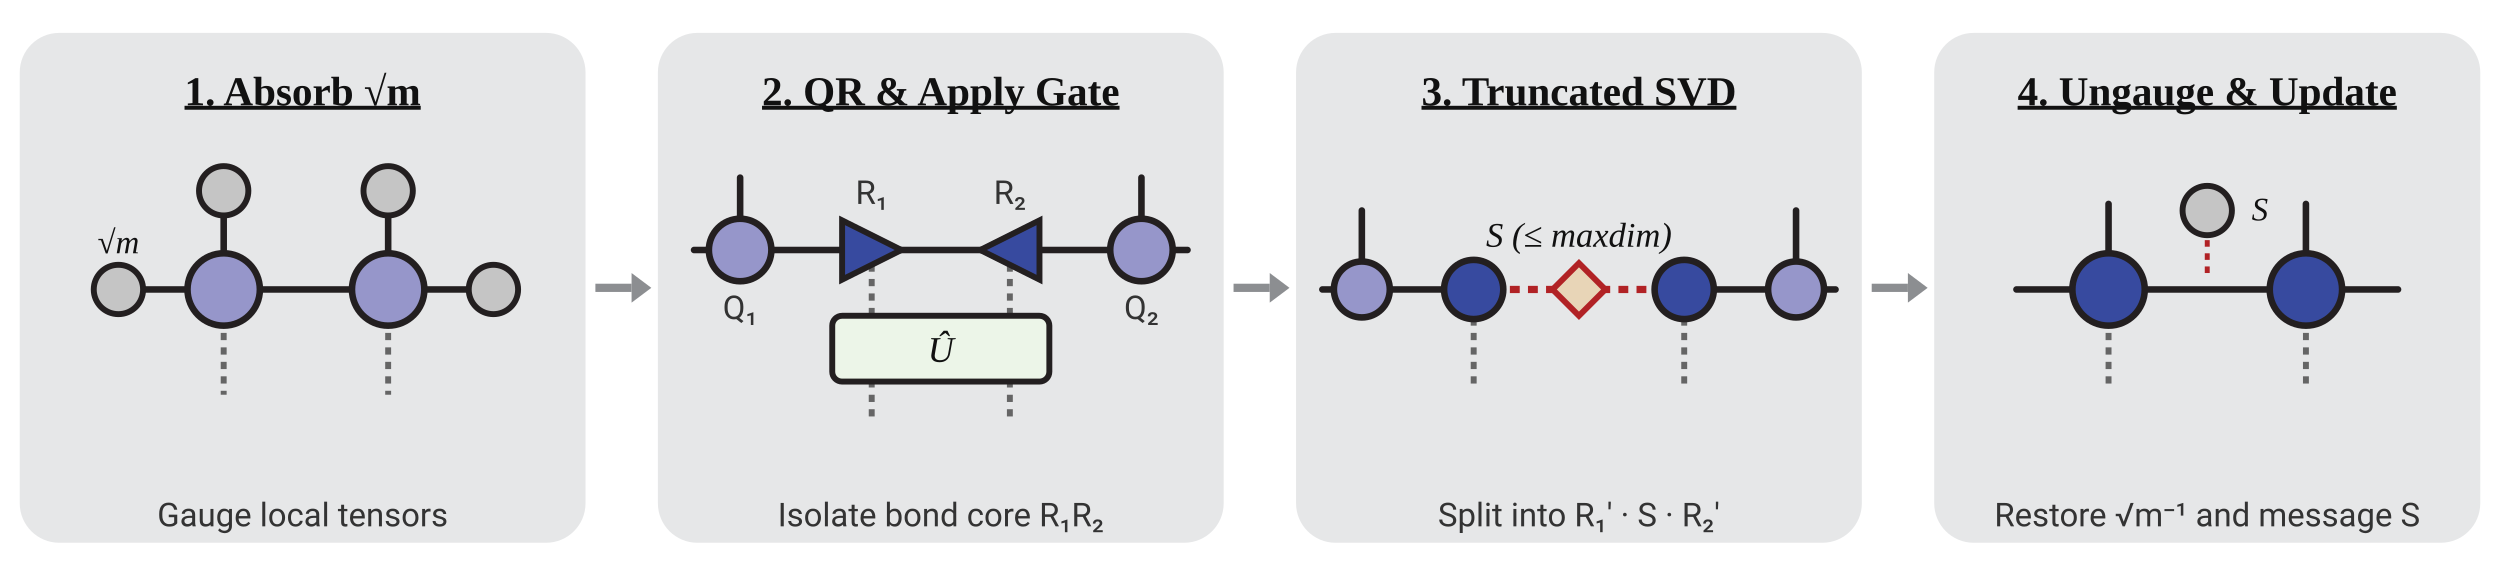
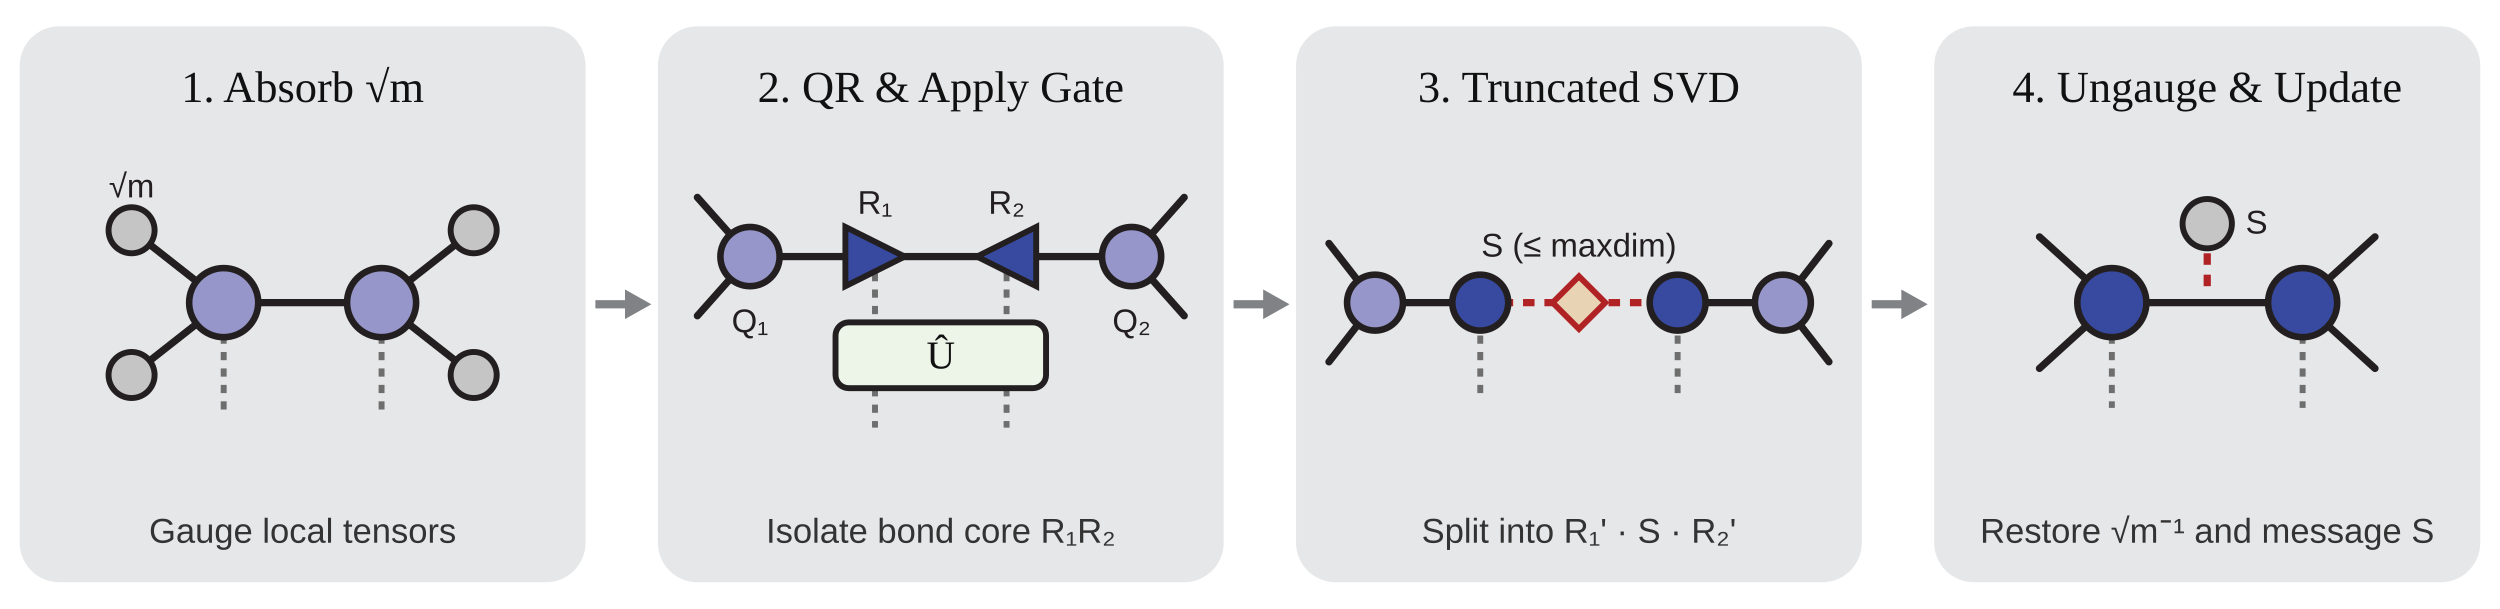
- <svg xmlns="http://www.w3.org/2000/svg" viewBox="0 0 760 175" width="100%" height="100%">
+ <svg xmlns="http://www.w3.org/2000/svg" viewBox="0 0 760 185" width="100%">
  <defs>
    <style>
-     .card { fill: #E6E7E8; }
-     .title { font-family: Georgia, 'Times New Roman', Times, serif; font-size: 14px; font-weight: bold; fill: #111111; text-decoration: underline; text-anchor: middle; }
-     .subtitle { font-family: -apple-system, BlinkMacSystemFont, 'Segoe UI', Roboto, Helvetica, Arial, sans-serif; font-size: 11px; fill: #333333; text-anchor: middle; }
-     .code-label { font-family: 'SFMono-Regular', Consolas, 'Liberation Mono', Menlo, monospace; font-size: 10.5px; fill: #222222; text-anchor: middle; }
-     .math-label { font-family: Georgia, 'Times New Roman', Times, serif; font-size: 12px; font-style: italic; fill: #111111; text-anchor: middle; }
-     .small-label { font-family: -apple-system, BlinkMacSystemFont, 'Segoe UI', Roboto, Helvetica, Arial, sans-serif; font-size: 10px; fill: #333333; text-anchor: middle; }
-     .bond { stroke: #231F20; stroke-width: 2; stroke-linecap: round; fill: none; }
-     .faint-bond { stroke: #B8BABC; stroke-width: 1.5; stroke-dasharray: 3,3; fill: none; }
-     .phys-leg { stroke: #656565; stroke-width: 1.8; stroke-dasharray: 2.2,2.2; fill: none; }
-     .cut-bond { stroke: #B12225; stroke-width: 2.2; stroke-dasharray: 3,2.5; fill: none; }
-     .site-node { fill: #9696CA; stroke: #231F20; stroke-width: 2; }
-     .active-node { fill: #374A9F; stroke: #231F20; stroke-width: 2; }
-     .msg-node { fill: #C5C5C5; stroke: #231F20; stroke-width: 1.8; }
-     .corner-node { fill: #E8D5B7; stroke: #231F20; stroke-width: 1.8; }
-     .gate-box { fill: #ECF5E8; stroke: #231F20; stroke-width: 1.8; }
-   </style>
+       .card { fill: #E6E7E8; rx: 12px; ry: 12px; }
+       .title { font-family: Georgia, 'Times New Roman', serif; font-size: 15px; fill: #111111; text-anchor: middle; }
+       .subtitle { font-family: -apple-system, BlinkMacSystemFont, 'Helvetica Neue', Arial, sans-serif; font-size: 11.5px; fill: #333333; text-anchor: middle; }
+       .code { font-family: 'SFMono-Regular', Consolas, 'Liberation Mono', Menlo, monospace; font-size: 11px; fill: #231F20; text-anchor: middle; }
+       .label { font-family: Georgia, 'Times New Roman', serif; font-size: 12px; fill: #111111; text-anchor: middle; }
+       .small-label { font-family: -apple-system, BlinkMacSystemFont, 'Helvetica Neue', Arial, sans-serif; font-size: 10px; fill: #231F20; text-anchor: middle; }
+       .bond { stroke: #231F20; stroke-width: 2.2; stroke-linecap: round; fill: none; }
+       .bond-back { stroke: #4A4A4A; stroke-width: 1.9; stroke-linecap: round; fill: none; }
+       .bond-light { stroke: #999999; stroke-width: 1.5; stroke-dasharray: 3,3; fill: none; }
+       .phys { stroke: #6E6E6E; stroke-width: 1.8; stroke-dasharray: 2.5,2.5; fill: none; }
+       .phys-open { stroke: #B12225; stroke-width: 2.0; stroke-dasharray: 2.5,2.5; fill: none; }
+       .cut { stroke: #B12225; stroke-width: 2.2; stroke-dasharray: 3.5,3; fill: none; }
+       .loop-bond { stroke: #B12225; stroke-width: 3.0; stroke-linecap: round; fill: none; }
+       .node-state { fill: #9696CA; stroke: #231F20; stroke-width: 2; }
+       .node-active { fill: #374A9F; stroke: #231F20; stroke-width: 2; }
+       .node-msg { fill: #C5C5C5; stroke: #231F20; stroke-width: 1.8; }
+       .node-corner { fill: #E8D4B4; stroke: #231F20; stroke-width: 1.8; }
+       .gate-box { fill: #ECF5E8; stroke: #231F20; stroke-width: 1.8; rx: 4px; ry: 4px; }
+     </style>
  </defs>
-   <rect class="card" x="6" y="10" width="172" height="155" rx="12" ry="12" />
-   <text class="title" style="font-size: 12.5px;" x="92.0" y="32">1. Absorb √m</text>
-   <text class="small-label" x="92.0" y="160">Gauge local tensors</text>
-   <line x1="181" y1="87.5" x2="192" y2="87.5" stroke="#8C8E91" stroke-width="2.5" />
-   <polygon points="192,83.0 198,87.5 192,92.0" fill="#8C8E91" />
-   <rect class="card" x="200" y="10" width="172" height="155" rx="12" ry="12" />
-   <text class="title" style="font-size: 12.5px;" x="286.0" y="32">2. QR &amp; Apply Gate</text>
-   <text class="small-label" x="286.0" y="160">Isolate bond core R₁R₂</text>
-   <line x1="375" y1="87.5" x2="386" y2="87.5" stroke="#8C8E91" stroke-width="2.5" />
-   <polygon points="386,83.0 392,87.5 386,92.0" fill="#8C8E91" />
-   <rect class="card" x="394" y="10" width="172" height="155" rx="12" ry="12" />
-   <text class="title" style="font-size: 12.5px;" x="480.0" y="32">3. Truncated SVD</text>
-   <text class="small-label" x="480.0" y="160">Split into R₁' · S · R₂'</text>
-   <line x1="569" y1="87.5" x2="580" y2="87.5" stroke="#8C8E91" stroke-width="2.5" />
-   <polygon points="580,83.0 586,87.5 580,92.0" fill="#8C8E91" />
-   <rect class="card" x="588" y="10" width="166" height="155" rx="12" ry="12" />
-   <text class="title" style="font-size: 12.5px;" x="671.0" y="32">4. Ungauge &amp; Update</text>
-   <text class="small-label" x="671.0" y="160">Restore √m⁻¹ and message S</text>
-   <line class="bond" x1="36" y1="88" x2="150" y2="88" />
-   <line class="bond" x1="68" y1="58" x2="68" y2="88" />
-   <line class="bond" x1="118" y1="58" x2="118" y2="88" />
-   <line class="phys-leg" x1="68" y1="88" x2="68" y2="120" />
-   <line class="phys-leg" x1="118" y1="88" x2="118" y2="120" />
-   <circle class="msg-node" cx="36" cy="88" r="7.5" />
-   <circle class="msg-node" cx="68" cy="58" r="7.5" />
-   <circle class="msg-node" cx="150" cy="88" r="7.5" />
-   <circle class="msg-node" cx="118" cy="58" r="7.5" />
-   <circle class="site-node" cx="68" cy="88" r="11" />
-   <circle class="site-node" cx="118" cy="88" r="11" />
-   <text class="math-label" style="font-size: 10px;" x="36" y="77">√m</text>
-   <line class="bond" x1="211" y1="76" x2="361" y2="76" />
-   <line class="bond" x1="225" y1="54" x2="225" y2="76" />
-   <line class="bond" x1="347" y1="54" x2="347" y2="76" />
-   <line class="phys-leg" x1="265" y1="76" x2="265" y2="128" />
-   <line class="phys-leg" x1="307" y1="76" x2="307" y2="128" />
-   <rect class="gate-box" x="253" y="96" width="66" height="20" rx="3" ry="3" />
-   <text class="math-label" style="font-size: 11px;" x="286.0" y="110">Û</text>
-   <circle class="site-node" cx="225" cy="76" r="9.5" />
-   <circle class="site-node" cx="347" cy="76" r="9.5" />
-   <polygon points="256,67 274,76 256,85" fill="#374A9F" stroke="#231F20" stroke-width="1.8" />
-   <polygon points="316,67 298,76 316,85" fill="#374A9F" stroke="#231F20" stroke-width="1.8" />
-   <text class="small-label" x="225" y="97">Q₁</text>
-   <text class="small-label" x="265" y="62">R₁</text>
-   <text class="small-label" x="307" y="62">R₂</text>
-   <text class="small-label" x="347" y="97">Q₂</text>
-   <line class="bond" x1="402" y1="88" x2="448" y2="88" />
-   <line class="cut-bond" x1="448" y1="88" x2="512" y2="88" />
-   <line class="bond" x1="512" y1="88" x2="558" y2="88" />
-   <line class="bond" x1="414" y1="64" x2="414" y2="88" />
-   <line class="bond" x1="546" y1="64" x2="546" y2="88" />
-   <line class="phys-leg" x1="448" y1="88" x2="448" y2="118" />
-   <line class="phys-leg" x1="512" y1="88" x2="512" y2="118" />
-   <circle class="site-node" cx="414" cy="88" r="8.5" />
-   <circle class="site-node" cx="546" cy="88" r="8.5" />
-   <circle class="active-node" cx="448" cy="88" r="9" />
-   <circle class="active-node" cx="512" cy="88" r="9" />
-   <polygon points="480,80 488,88 480,96 472,88" fill="#E8D5B7" stroke="#B12225" stroke-width="1.8" />
-   <text class="math-label" style="font-size: 10.5px;" x="480" y="75">S (≤ maxdim)</text>
-   <line class="bond" x1="613" y1="88" x2="729" y2="88" />
-   <line class="bond" x1="641" y1="62" x2="641" y2="88" />
-   <line class="bond" x1="701" y1="62" x2="701" y2="88" />
-   <line class="phys-leg" x1="641" y1="88" x2="641" y2="118" />
-   <line class="phys-leg" x1="701" y1="88" x2="701" y2="118" />
-   <circle class="active-node" cx="641" cy="88" r="11" />
-   <circle class="active-node" cx="701" cy="88" r="11" />
-   <circle class="msg-node" cx="671.0" cy="64" r="7.5" />
-   <path d="M 671.0 73 L 671.0 85" stroke="#B12225" stroke-width="1.5" stroke-dasharray="2,2" />
-   <text class="math-label" style="font-size: 10px;" x="687.0" y="67">S</text>
+   <rect class="card" x="6" y="8" width="172" height="169" />
+   <text class="title" style="font-size: 13.5px;" x="92.0" y="31">1. Absorb √m</text>
+   <text class="subtitle" style="font-size: 10.5px;" x="92.0" y="165">Gauge local tensors</text>
+   <line x1="181" y1="92.5" x2="192" y2="92.5" stroke="#808285" stroke-width="2.5" />
+   <polygon points="198,92.5 190,88.0 190,97.0" fill="#808285" />
+   <rect class="card" x="200" y="8" width="172" height="169" />
+   <text class="title" style="font-size: 13.5px;" x="286.0" y="31">2. QR &amp; Apply Gate</text>
+   <text class="subtitle" style="font-size: 10.5px;" x="286.0" y="165">Isolate bond core R₁R₂</text>
+   <line x1="375" y1="92.5" x2="386" y2="92.5" stroke="#808285" stroke-width="2.5" />
+   <polygon points="392,92.5 384,88.0 384,97.0" fill="#808285" />
+   <rect class="card" x="394" y="8" width="172" height="169" />
+   <text class="title" style="font-size: 13.5px;" x="480.0" y="31">3. Truncated SVD</text>
+   <text class="subtitle" style="font-size: 10.5px;" x="480.0" y="165">Split into R₁' · S · R₂'</text>
+   <line x1="569" y1="92.5" x2="580" y2="92.5" stroke="#808285" stroke-width="2.5" />
+   <polygon points="586,92.5 578,88.0 578,97.0" fill="#808285" />
+   <rect class="card" x="588" y="8" width="166" height="169" />
+   <text class="title" style="font-size: 13.5px;" x="671.0" y="31">4. Ungauge &amp; Update</text>
+   <text class="subtitle" style="font-size: 10.5px;" x="671.0" y="165">Restore √m⁻¹ and message S</text>
+   <line class="bond" x1="68" y1="92" x2="116" y2="92" />
+   <line class="bond" x1="40" y1="70" x2="68" y2="92" />
+   <line class="bond" x1="40" y1="114" x2="68" y2="92" />
+   <line class="bond" x1="144" y1="70" x2="116" y2="92" />
+   <line class="bond" x1="144" y1="114" x2="116" y2="92" />
+   <line class="phys" x1="68" y1="92" x2="68" y2="126" />
+   <line class="phys" x1="116" y1="92" x2="116" y2="126" />
+   <circle class="node-msg" cx="40" cy="70" r="7" />
+   <circle class="node-msg" cx="40" cy="114" r="7" />
+   <circle class="node-msg" cx="144" cy="70" r="7" />
+   <circle class="node-msg" cx="144" cy="114" r="7" />
+   <circle class="node-state" cx="68" cy="92" r="10.5" />
+   <circle class="node-state" cx="116" cy="92" r="10.5" />
+   <text class="small-label" x="40" y="60">√m</text>
+   <line class="bond" x1="228" y1="78" x2="344" y2="78" />
+   <line class="bond" x1="212" y1="60" x2="228" y2="78" />
+   <line class="bond" x1="360" y1="60" x2="344" y2="78" />
+   <line class="bond" x1="212" y1="96" x2="228" y2="78" />
+   <line class="bond" x1="360" y1="96" x2="344" y2="78" />
+   <line class="phys" x1="266" y1="78" x2="266" y2="130" />
+   <line class="phys" x1="306" y1="78" x2="306" y2="130" />
+   <rect class="gate-box" x="254" y="98" width="64" height="20" />
+   <text class="label" x="286.0" y="112">Û</text>
+   <circle class="node-state" cx="228" cy="78" r="9" />
+   <circle class="node-state" cx="344" cy="78" r="9" />
+   <polygon points="257,69 275,78 257,87" fill="#374A9F" stroke="#231F20" stroke-width="1.8" />
+   <polygon points="315,69 297,78 315,87" fill="#374A9F" stroke="#231F20" stroke-width="1.8" />
+   <text class="small-label" x="228" y="101">Q₁</text>
+   <text class="small-label" x="266" y="65">R₁</text>
+   <text class="small-label" x="306" y="65">R₂</text>
+   <text class="small-label" x="344" y="101">Q₂</text>
+   <line class="bond" x1="418" y1="92" x2="450" y2="92" />
+   <line class="cut" x1="450" y1="92" x2="510" y2="92" />
+   <line class="bond" x1="510" y1="92" x2="542" y2="92" />
+   <line class="bond" x1="404" y1="74" x2="418" y2="92" />
+   <line class="bond" x1="556" y1="74" x2="542" y2="92" />
+   <line class="bond" x1="404" y1="110" x2="418" y2="92" />
+   <line class="bond" x1="556" y1="110" x2="542" y2="92" />
+   <line class="phys" x1="450" y1="92" x2="450" y2="122" />
+   <line class="phys" x1="510" y1="92" x2="510" y2="122" />
+   <circle class="node-state" cx="418" cy="92" r="8.5" />
+   <circle class="node-state" cx="542" cy="92" r="8.5" />
+   <circle class="node-active" cx="450" cy="92" r="8.5" />
+   <circle class="node-active" cx="510" cy="92" r="8.5" />
+   <polygon points="480,84 488,92 480,100 472,92" fill="#E8D4B4" stroke="#B12225" stroke-width="1.8" />
+   <text class="small-label" x="480" y="78">S (≤ maxdim)</text>
+   <line class="bond" x1="642" y1="92" x2="700" y2="92" />
+   <line class="bond" x1="620" y1="72" x2="642" y2="92" />
+   <line class="bond" x1="722" y1="72" x2="700" y2="92" />
+   <line class="bond" x1="620" y1="112" x2="642" y2="92" />
+   <line class="bond" x1="722" y1="112" x2="700" y2="92" />
+   <line class="phys" x1="642" y1="92" x2="642" y2="124" />
+   <line class="phys" x1="700" y1="92" x2="700" y2="124" />
+   <circle class="node-active" cx="642" cy="92" r="10.5" />
+   <circle class="node-active" cx="700" cy="92" r="10.5" />
+   <circle class="node-msg" cx="671.0" cy="68" r="7.5" />
+   <line class="cut" x1="671.0" y1="77" x2="671.0" y2="90" />
+   <text class="small-label" x="686.0" y="71">S</text>
</svg>
